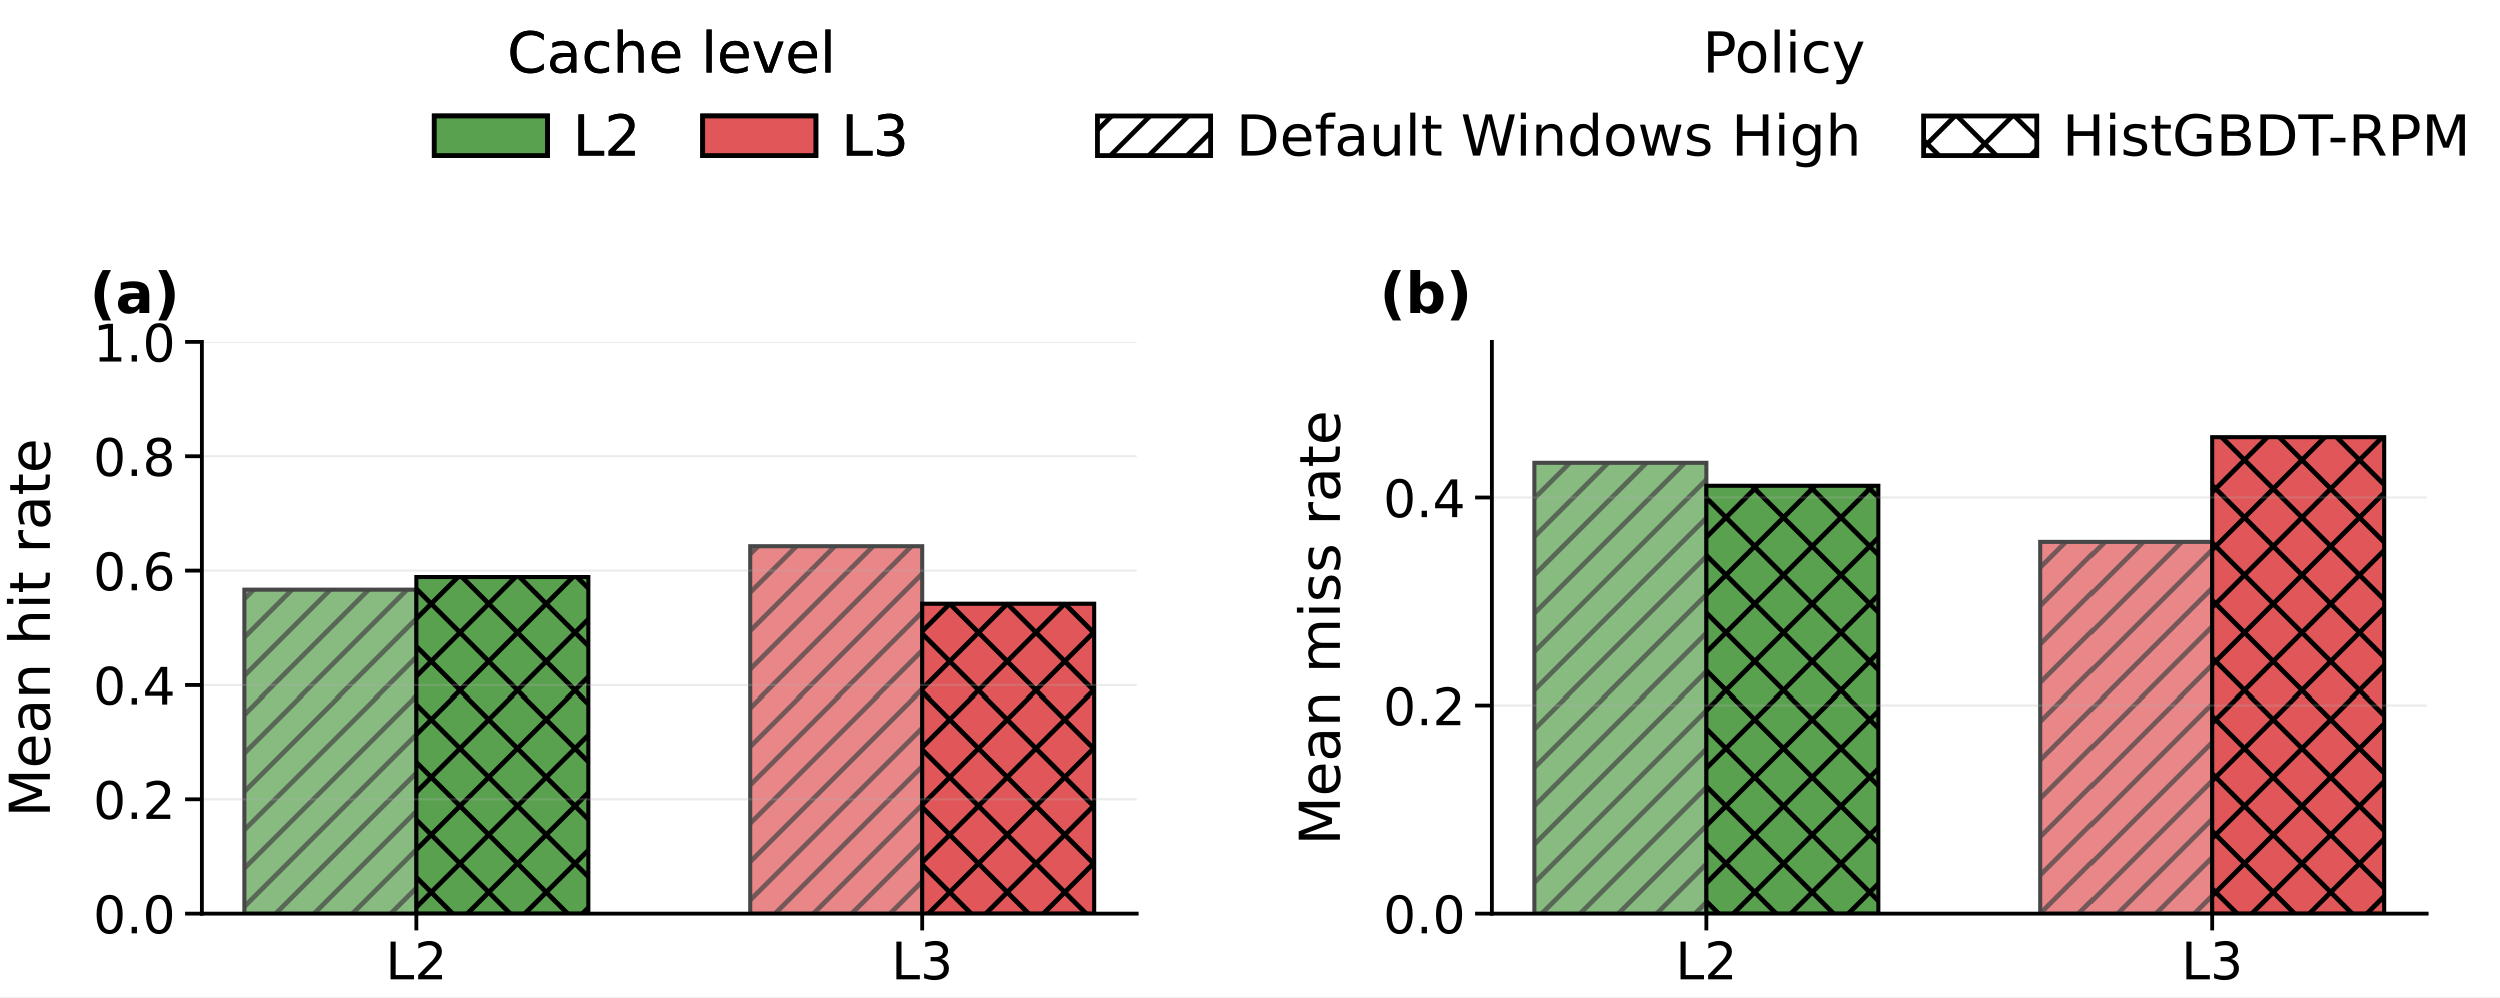
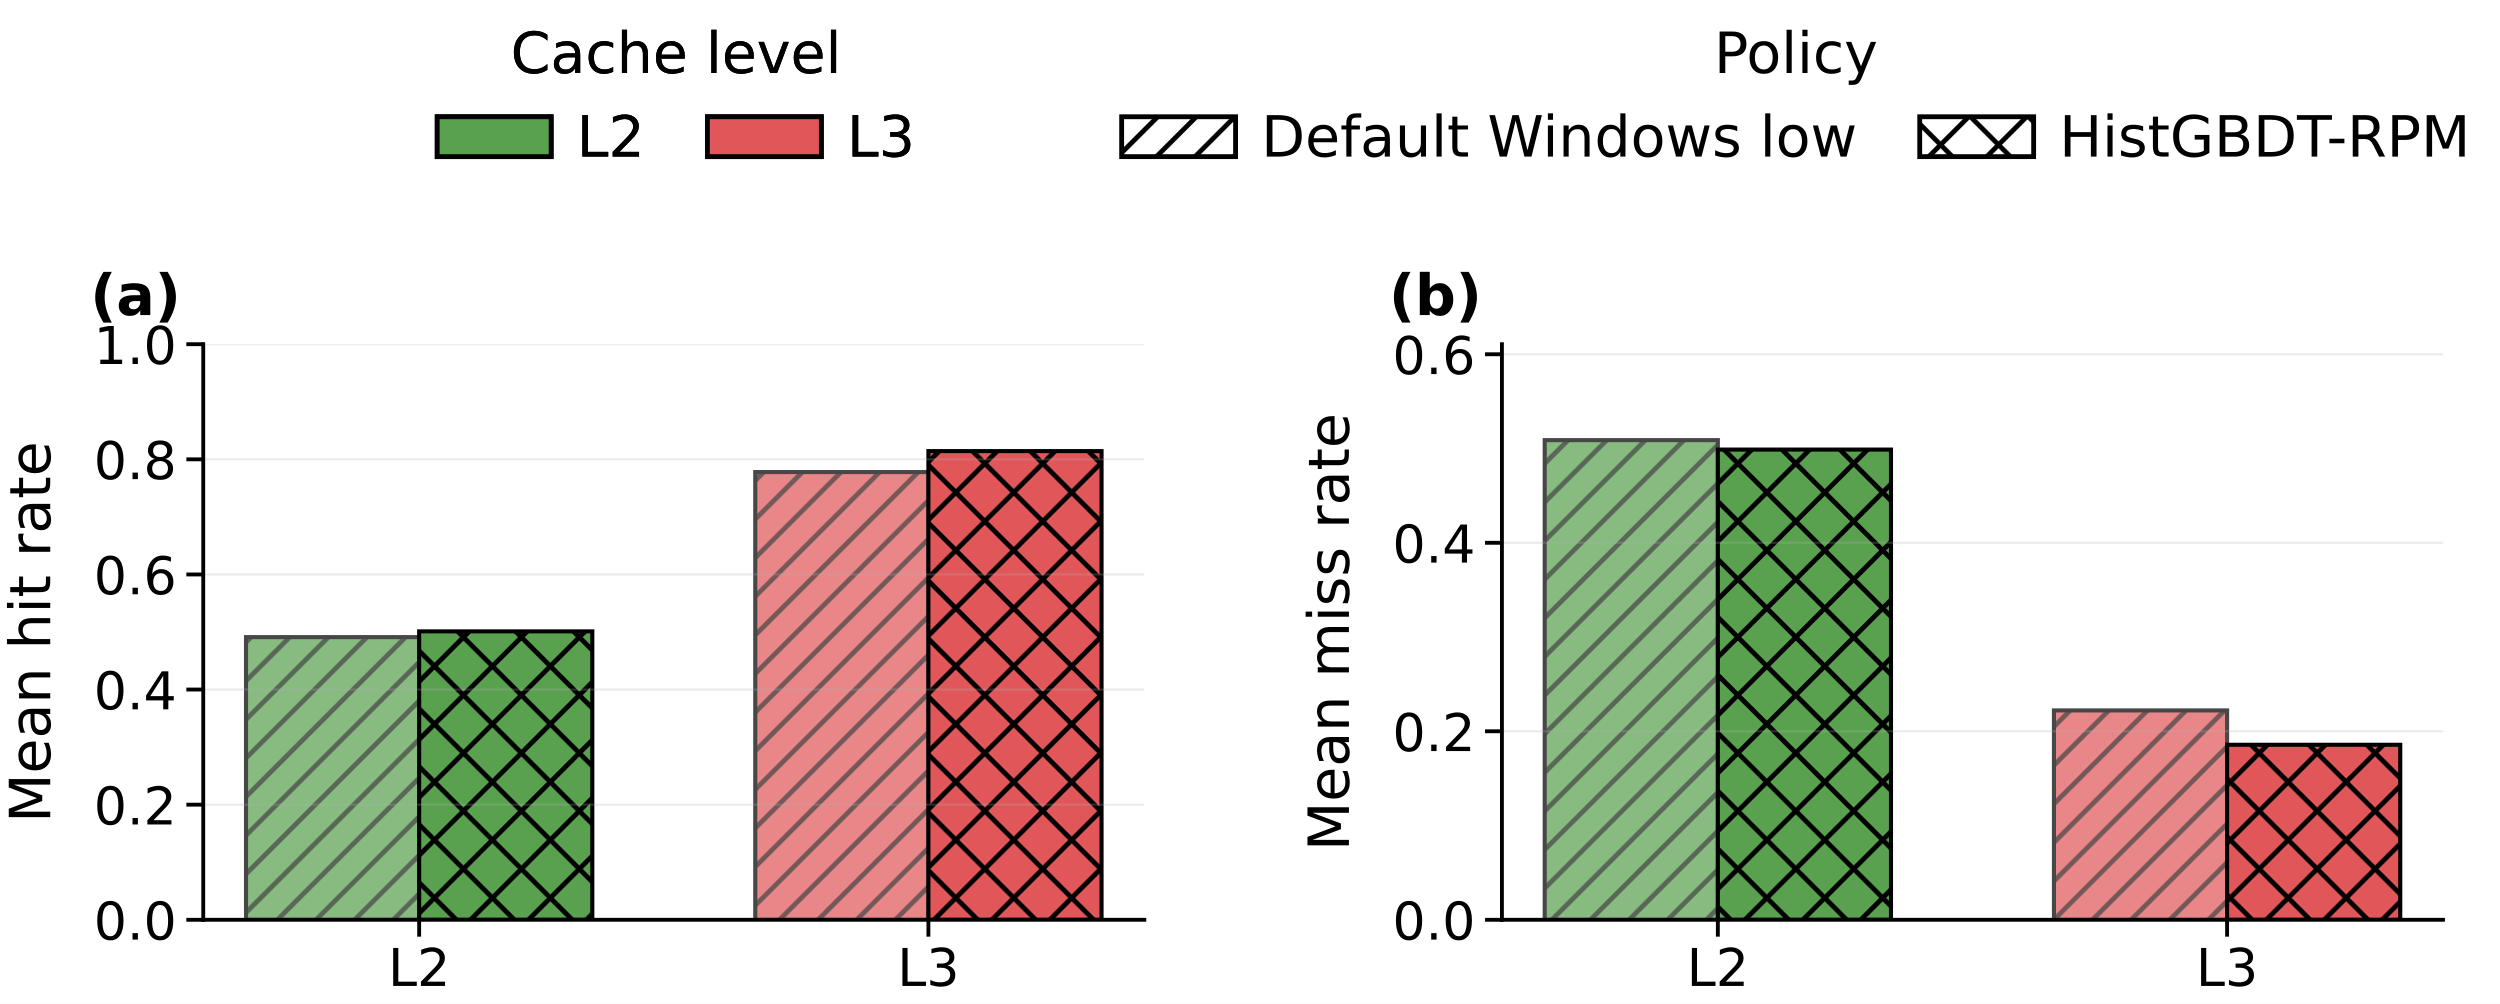
- <svg xmlns="http://www.w3.org/2000/svg" xmlns:xlink="http://www.w3.org/1999/xlink" width="521.363pt" height="207.926pt" viewBox="0 0 521.363 207.926" version="1.1">
+ <svg xmlns="http://www.w3.org/2000/svg" xmlns:xlink="http://www.w3.org/1999/xlink" width="517.876pt" height="207.926pt" viewBox="0 0 517.876 207.926" version="1.1">
  <defs>
    <style type="text/css">*{stroke-linejoin: round; stroke-linecap: butt}</style>
  </defs>
  <g id="figure_1">
    <g id="patch_1">
-       <path d="M 0 207.926  L 521.363 207.926  L 521.363 0  L 0 0  z " style="fill: #ffffff" />
+       <path d="M 0 207.926  L 517.876 207.926  L 517.876 0  L 0 0  z " style="fill: #ffffff" />
    </g>
    <g id="axes_1">
      <g id="patch_2">
        <path d="M 42.102 190.534  L 237.046 190.534  L 237.046 71.302  L 42.102 71.302  z " style="fill: #ffffff" />
      </g>
      <g id="patch_3">
-         <path d="M 50.963 190.534  L 86.829 190.534  L 86.829 122.97  L 50.963 122.97  z " clip-path="url(#pf9db67cbeb)" style="fill: url(#h5907379fb6); opacity: 0.72; stroke: #000000; stroke-width: 0.85; stroke-linejoin: miter" />
+         <path d="M 50.963 190.534  L 86.829 190.534  L 86.829 131.981  L 50.963 131.981  z " clip-path="url(#p00a33d81cf)" style="fill: url(#h79214b645b); opacity: 0.72; stroke: #000000; stroke-width: 0.85; stroke-linejoin: miter" />
      </g>
      <g id="patch_4">
-         <path d="M 156.452 190.534  L 192.319 190.534  L 192.319 113.908  L 156.452 113.908  z " clip-path="url(#pf9db67cbeb)" style="fill: url(#hdba4e47a07); opacity: 0.72; stroke: #000000; stroke-width: 0.85; stroke-linejoin: miter" />
+         <path d="M 156.452 190.534  L 192.319 190.534  L 192.319 97.789  L 156.452 97.789  z " clip-path="url(#p00a33d81cf)" style="fill: url(#haf0d9462d4); opacity: 0.72; stroke: #000000; stroke-width: 0.85; stroke-linejoin: miter" />
      </g>
      <g id="patch_5">
-         <path d="M 86.829 190.534  L 122.696 190.534  L 122.696 120.336  L 86.829 120.336  z " clip-path="url(#pf9db67cbeb)" style="fill: url(#h3247863c68); stroke: #000000; stroke-width: 0.85; stroke-linejoin: miter" />
+         <path d="M 86.829 190.534  L 122.696 190.534  L 122.696 130.789  L 86.829 130.789  z " clip-path="url(#p00a33d81cf)" style="fill: url(#hcab4097c31); stroke: #000000; stroke-width: 0.85; stroke-linejoin: miter" />
      </g>
      <g id="patch_6">
-         <path d="M 192.319 190.534  L 228.185 190.534  L 228.185 125.905  L 192.319 125.905  z " clip-path="url(#pf9db67cbeb)" style="fill: url(#hcf526f33d8); stroke: #000000; stroke-width: 0.85; stroke-linejoin: miter" />
+         <path d="M 192.319 190.534  L 228.185 190.534  L 228.185 93.443  L 192.319 93.443  z " clip-path="url(#p00a33d81cf)" style="fill: url(#h816895099b); stroke: #000000; stroke-width: 0.85; stroke-linejoin: miter" />
      </g>
      <g id="matplotlib.axis_1">
        <g id="xtick_1">
          <g id="line2d_1">
            <defs>
-               <path id="m9d6403954f" d="M 0 0  L 0 3.5  " style="stroke: #000000; stroke-width: 0.8" />
+               <path id="m8c994e2563" d="M 0 0  L 0 3.5  " style="stroke: #000000; stroke-width: 0.8" />
            </defs>
            <g>
-               <use xlink:href="#m9d6403954f" x="86.829" y="190.534" style="stroke: #000000; stroke-width: 0.8" />
+               <use xlink:href="#m8c994e2563" x="86.829" y="190.534" style="stroke: #000000; stroke-width: 0.8" />
            </g>
          </g>
          <g id="text_1">
            <text style="font-size: 10.8px; font-family: 'DejaVu Sans', 'Bitstream Vera Sans', 'Computer Modern Sans Serif', 'Lucida Grande', 'Verdana', 'Geneva', 'Lucid', 'Arial', 'Helvetica', 'Avant Garde', sans-serif; text-anchor: middle" x="86.829" y="204.24" transform="rotate(-0 86.8294 204.2403)">L2</text>
          </g>
        </g>
        <g id="xtick_2">
          <g id="line2d_2">
            <g>
-               <use xlink:href="#m9d6403954f" x="192.319" y="190.534" style="stroke: #000000; stroke-width: 0.8" />
+               <use xlink:href="#m8c994e2563" x="192.319" y="190.534" style="stroke: #000000; stroke-width: 0.8" />
            </g>
          </g>
          <g id="text_2">
            <text style="font-size: 10.8px; font-family: 'DejaVu Sans', 'Bitstream Vera Sans', 'Computer Modern Sans Serif', 'Lucida Grande', 'Verdana', 'Geneva', 'Lucid', 'Arial', 'Helvetica', 'Avant Garde', sans-serif; text-anchor: middle" x="192.319" y="204.24" transform="rotate(-0 192.3189 204.2403)">L3</text>
          </g>
        </g>
      </g>
      <g id="matplotlib.axis_2">
        <g id="ytick_1">
          <g id="line2d_3">
-             <path d="M 42.102 190.534  L 237.046 190.534  " clip-path="url(#pf9db67cbeb)" style="fill: none; stroke: #b0b0b0; stroke-opacity: 0.25; stroke-width: 0.45; stroke-linecap: square" />
+             <path d="M 42.102 190.534  L 237.046 190.534  " clip-path="url(#p00a33d81cf)" style="fill: none; stroke: #b0b0b0; stroke-opacity: 0.25; stroke-width: 0.45; stroke-linecap: square" />
          </g>
          <g id="line2d_4">
            <defs>
-               <path id="ma8d72b074e" d="M 0 0  L -3.5 0  " style="stroke: #000000; stroke-width: 0.8" />
+               <path id="m4542e91839" d="M 0 0  L -3.5 0  " style="stroke: #000000; stroke-width: 0.8" />
            </defs>
            <g>
-               <use xlink:href="#ma8d72b074e" x="42.102" y="190.534" style="stroke: #000000; stroke-width: 0.8" />
+               <use xlink:href="#m4542e91839" x="42.102" y="190.534" style="stroke: #000000; stroke-width: 0.8" />
            </g>
          </g>
          <g id="text_3">
            <text style="font-size: 10.8px; font-family: 'DejaVu Sans', 'Bitstream Vera Sans', 'Computer Modern Sans Serif', 'Lucida Grande', 'Verdana', 'Geneva', 'Lucid', 'Arial', 'Helvetica', 'Avant Garde', sans-serif; text-anchor: end" x="36.602" y="194.637" transform="rotate(-0 36.60187 194.6372)">0.0</text>
          </g>
        </g>
        <g id="ytick_2">
          <g id="line2d_5">
-             <path d="M 42.102 166.688  L 237.046 166.688  " clip-path="url(#pf9db67cbeb)" style="fill: none; stroke: #b0b0b0; stroke-opacity: 0.25; stroke-width: 0.45; stroke-linecap: square" />
+             <path d="M 42.102 166.688  L 237.046 166.688  " clip-path="url(#p00a33d81cf)" style="fill: none; stroke: #b0b0b0; stroke-opacity: 0.25; stroke-width: 0.45; stroke-linecap: square" />
          </g>
          <g id="line2d_6">
            <g>
-               <use xlink:href="#ma8d72b074e" x="42.102" y="166.688" style="stroke: #000000; stroke-width: 0.8" />
+               <use xlink:href="#m4542e91839" x="42.102" y="166.688" style="stroke: #000000; stroke-width: 0.8" />
            </g>
          </g>
          <g id="text_4">
            <text style="font-size: 10.8px; font-family: 'DejaVu Sans', 'Bitstream Vera Sans', 'Computer Modern Sans Serif', 'Lucida Grande', 'Verdana', 'Geneva', 'Lucid', 'Arial', 'Helvetica', 'Avant Garde', sans-serif; text-anchor: end" x="36.602" y="170.791" transform="rotate(-0 36.60187 170.7908)">0.2</text>
          </g>
        </g>
        <g id="ytick_3">
          <g id="line2d_7">
-             <path d="M 42.102 142.841  L 237.046 142.841  " clip-path="url(#pf9db67cbeb)" style="fill: none; stroke: #b0b0b0; stroke-opacity: 0.25; stroke-width: 0.45; stroke-linecap: square" />
+             <path d="M 42.102 142.841  L 237.046 142.841  " clip-path="url(#p00a33d81cf)" style="fill: none; stroke: #b0b0b0; stroke-opacity: 0.25; stroke-width: 0.45; stroke-linecap: square" />
          </g>
          <g id="line2d_8">
            <g>
-               <use xlink:href="#ma8d72b074e" x="42.102" y="142.841" style="stroke: #000000; stroke-width: 0.8" />
+               <use xlink:href="#m4542e91839" x="42.102" y="142.841" style="stroke: #000000; stroke-width: 0.8" />
            </g>
          </g>
          <g id="text_5">
            <text style="font-size: 10.8px; font-family: 'DejaVu Sans', 'Bitstream Vera Sans', 'Computer Modern Sans Serif', 'Lucida Grande', 'Verdana', 'Geneva', 'Lucid', 'Arial', 'Helvetica', 'Avant Garde', sans-serif; text-anchor: end" x="36.602" y="146.944" transform="rotate(-0 36.60187 146.9444)">0.4</text>
          </g>
        </g>
        <g id="ytick_4">
          <g id="line2d_9">
-             <path d="M 42.102 118.995  L 237.046 118.995  " clip-path="url(#pf9db67cbeb)" style="fill: none; stroke: #b0b0b0; stroke-opacity: 0.25; stroke-width: 0.45; stroke-linecap: square" />
+             <path d="M 42.102 118.995  L 237.046 118.995  " clip-path="url(#p00a33d81cf)" style="fill: none; stroke: #b0b0b0; stroke-opacity: 0.25; stroke-width: 0.45; stroke-linecap: square" />
          </g>
          <g id="line2d_10">
            <g>
-               <use xlink:href="#ma8d72b074e" x="42.102" y="118.995" style="stroke: #000000; stroke-width: 0.8" />
+               <use xlink:href="#m4542e91839" x="42.102" y="118.995" style="stroke: #000000; stroke-width: 0.8" />
            </g>
          </g>
          <g id="text_6">
            <text style="font-size: 10.8px; font-family: 'DejaVu Sans', 'Bitstream Vera Sans', 'Computer Modern Sans Serif', 'Lucida Grande', 'Verdana', 'Geneva', 'Lucid', 'Arial', 'Helvetica', 'Avant Garde', sans-serif; text-anchor: end" x="36.602" y="123.098" transform="rotate(-0 36.60187 123.098)">0.6</text>
          </g>
        </g>
        <g id="ytick_5">
          <g id="line2d_11">
-             <path d="M 42.102 95.148  L 237.046 95.148  " clip-path="url(#pf9db67cbeb)" style="fill: none; stroke: #b0b0b0; stroke-opacity: 0.25; stroke-width: 0.45; stroke-linecap: square" />
+             <path d="M 42.102 95.148  L 237.046 95.148  " clip-path="url(#p00a33d81cf)" style="fill: none; stroke: #b0b0b0; stroke-opacity: 0.25; stroke-width: 0.45; stroke-linecap: square" />
          </g>
          <g id="line2d_12">
            <g>
-               <use xlink:href="#ma8d72b074e" x="42.102" y="95.148" style="stroke: #000000; stroke-width: 0.8" />
+               <use xlink:href="#m4542e91839" x="42.102" y="95.148" style="stroke: #000000; stroke-width: 0.8" />
            </g>
          </g>
          <g id="text_7">
            <text style="font-size: 10.8px; font-family: 'DejaVu Sans', 'Bitstream Vera Sans', 'Computer Modern Sans Serif', 'Lucida Grande', 'Verdana', 'Geneva', 'Lucid', 'Arial', 'Helvetica', 'Avant Garde', sans-serif; text-anchor: end" x="36.602" y="99.252" transform="rotate(-0 36.60187 99.25156)">0.8</text>
          </g>
        </g>
        <g id="ytick_6">
          <g id="line2d_13">
-             <path d="M 42.102 71.302  L 237.046 71.302  " clip-path="url(#pf9db67cbeb)" style="fill: none; stroke: #b0b0b0; stroke-opacity: 0.25; stroke-width: 0.45; stroke-linecap: square" />
+             <path d="M 42.102 71.302  L 237.046 71.302  " clip-path="url(#p00a33d81cf)" style="fill: none; stroke: #b0b0b0; stroke-opacity: 0.25; stroke-width: 0.45; stroke-linecap: square" />
          </g>
          <g id="line2d_14">
            <g>
-               <use xlink:href="#ma8d72b074e" x="42.102" y="71.302" style="stroke: #000000; stroke-width: 0.8" />
+               <use xlink:href="#m4542e91839" x="42.102" y="71.302" style="stroke: #000000; stroke-width: 0.8" />
            </g>
          </g>
          <g id="text_8">
            <text style="font-size: 10.8px; font-family: 'DejaVu Sans', 'Bitstream Vera Sans', 'Computer Modern Sans Serif', 'Lucida Grande', 'Verdana', 'Geneva', 'Lucid', 'Arial', 'Helvetica', 'Avant Garde', sans-serif; text-anchor: end" x="36.602" y="75.405" transform="rotate(-0 36.60187 75.40516)">1.0</text>
          </g>
        </g>
        <g id="text_9">
          <text style="font-size: 11.8px; font-family: 'DejaVu Sans', 'Bitstream Vera Sans', 'Computer Modern Sans Serif', 'Lucida Grande', 'Verdana', 'Geneva', 'Lucid', 'Arial', 'Helvetica', 'Avant Garde', sans-serif; text-anchor: middle" x="10.406" y="130.918" transform="rotate(-90 10.40616 130.918)">Mean hit rate</text>
        </g>
      </g>
      <g id="patch_7">
        <path d="M 42.102 190.534  L 42.102 71.302  " style="fill: none; stroke: #000000; stroke-width: 0.8; stroke-linejoin: miter; stroke-linecap: square" />
      </g>
      <g id="patch_8">
        <path d="M 42.102 190.534  L 237.046 190.534  " style="fill: none; stroke: #000000; stroke-width: 0.8; stroke-linejoin: miter; stroke-linecap: square" />
      </g>
      <g id="text_10">
        <text style="font-weight: 700; font-size: 11.8px; font-family: 'DejaVu Sans', 'Bitstream Vera Sans', 'Computer Modern Sans Serif', 'Lucida Grande', 'Verdana', 'Geneva', 'Lucid', 'Arial', 'Helvetica', 'Avant Garde', sans-serif; text-anchor: start" x="18.709" y="65.271" transform="rotate(-0 18.70852 65.27101)">(a)</text>
      </g>
    </g>
    <g id="axes_2">
      <g id="patch_9">
        <path d="M 311.125 190.534  L 506.07 190.534  L 506.07 71.302  L 311.125 71.302  z " style="fill: #ffffff" />
      </g>
      <g id="patch_10">
-         <path d="M 319.986 190.534  L 355.853 190.534  L 355.853 96.516  L 319.986 96.516  z " clip-path="url(#p4ea404dfee)" style="fill: url(#h5907379fb6); opacity: 0.72; stroke: #000000; stroke-width: 0.85; stroke-linejoin: miter" />
+         <path d="M 319.986 190.534  L 355.853 190.534  L 355.853 91.174  L 319.986 91.174  z " clip-path="url(#p3158b7c18f)" style="fill: url(#h79214b645b); opacity: 0.72; stroke: #000000; stroke-width: 0.85; stroke-linejoin: miter" />
      </g>
      <g id="patch_11">
-         <path d="M 425.476 190.534  L 461.342 190.534  L 461.342 113.006  L 425.476 113.006  z " clip-path="url(#p4ea404dfee)" style="fill: url(#hdba4e47a07); opacity: 0.72; stroke: #000000; stroke-width: 0.85; stroke-linejoin: miter" />
+         <path d="M 425.476 190.534  L 461.342 190.534  L 461.342 147.163  L 425.476 147.163  z " clip-path="url(#p3158b7c18f)" style="fill: url(#haf0d9462d4); opacity: 0.72; stroke: #000000; stroke-width: 0.85; stroke-linejoin: miter" />
      </g>
      <g id="patch_12">
-         <path d="M 355.853 190.534  L 391.719 190.534  L 391.719 101.309  L 355.853 101.309  z " clip-path="url(#p4ea404dfee)" style="fill: url(#h3247863c68); stroke: #000000; stroke-width: 0.85; stroke-linejoin: miter" />
+         <path d="M 355.853 190.534  L 391.719 190.534  L 391.719 93.126  L 355.853 93.126  z " clip-path="url(#p3158b7c18f)" style="fill: url(#hcab4097c31); stroke: #000000; stroke-width: 0.85; stroke-linejoin: miter" />
      </g>
      <g id="patch_13">
-         <path d="M 461.342 190.534  L 497.209 190.534  L 497.209 91.174  L 461.342 91.174  z " clip-path="url(#p4ea404dfee)" style="fill: url(#hcf526f33d8); stroke: #000000; stroke-width: 0.85; stroke-linejoin: miter" />
+         <path d="M 461.342 190.534  L 497.209 190.534  L 497.209 154.279  L 461.342 154.279  z " clip-path="url(#p3158b7c18f)" style="fill: url(#h816895099b); stroke: #000000; stroke-width: 0.85; stroke-linejoin: miter" />
      </g>
      <g id="matplotlib.axis_3">
        <g id="xtick_3">
          <g id="line2d_15">
            <g>
-               <use xlink:href="#m9d6403954f" x="355.853" y="190.534" style="stroke: #000000; stroke-width: 0.8" />
+               <use xlink:href="#m8c994e2563" x="355.853" y="190.534" style="stroke: #000000; stroke-width: 0.8" />
            </g>
          </g>
          <g id="text_11">
            <text style="font-size: 10.8px; font-family: 'DejaVu Sans', 'Bitstream Vera Sans', 'Computer Modern Sans Serif', 'Lucida Grande', 'Verdana', 'Geneva', 'Lucid', 'Arial', 'Helvetica', 'Avant Garde', sans-serif; text-anchor: middle" x="355.853" y="204.24" transform="rotate(-0 355.8529 204.2403)">L2</text>
          </g>
        </g>
        <g id="xtick_4">
          <g id="line2d_16">
            <g>
-               <use xlink:href="#m9d6403954f" x="461.342" y="190.534" style="stroke: #000000; stroke-width: 0.8" />
+               <use xlink:href="#m8c994e2563" x="461.342" y="190.534" style="stroke: #000000; stroke-width: 0.8" />
            </g>
          </g>
          <g id="text_12">
            <text style="font-size: 10.8px; font-family: 'DejaVu Sans', 'Bitstream Vera Sans', 'Computer Modern Sans Serif', 'Lucida Grande', 'Verdana', 'Geneva', 'Lucid', 'Arial', 'Helvetica', 'Avant Garde', sans-serif; text-anchor: middle" x="461.342" y="204.24" transform="rotate(-0 461.3423 204.2403)">L3</text>
          </g>
        </g>
      </g>
      <g id="matplotlib.axis_4">
        <g id="ytick_7">
          <g id="line2d_17">
-             <path d="M 311.125 190.534  L 506.07 190.534  " clip-path="url(#p4ea404dfee)" style="fill: none; stroke: #b0b0b0; stroke-opacity: 0.25; stroke-width: 0.45; stroke-linecap: square" />
+             <path d="M 311.125 190.534  L 506.07 190.534  " clip-path="url(#p3158b7c18f)" style="fill: none; stroke: #b0b0b0; stroke-opacity: 0.25; stroke-width: 0.45; stroke-linecap: square" />
          </g>
          <g id="line2d_18">
            <g>
-               <use xlink:href="#ma8d72b074e" x="311.125" y="190.534" style="stroke: #000000; stroke-width: 0.8" />
+               <use xlink:href="#m4542e91839" x="311.125" y="190.534" style="stroke: #000000; stroke-width: 0.8" />
            </g>
          </g>
          <g id="text_13">
            <text style="font-size: 10.8px; font-family: 'DejaVu Sans', 'Bitstream Vera Sans', 'Computer Modern Sans Serif', 'Lucida Grande', 'Verdana', 'Geneva', 'Lucid', 'Arial', 'Helvetica', 'Avant Garde', sans-serif; text-anchor: end" x="305.625" y="194.637" transform="rotate(-0 305.6253 194.6372)">0.0</text>
          </g>
        </g>
        <g id="ytick_8">
          <g id="line2d_19">
-             <path d="M 311.125 147.142  L 506.07 147.142  " clip-path="url(#p4ea404dfee)" style="fill: none; stroke: #b0b0b0; stroke-opacity: 0.25; stroke-width: 0.45; stroke-linecap: square" />
+             <path d="M 311.125 151.486  L 506.07 151.486  " clip-path="url(#p3158b7c18f)" style="fill: none; stroke: #b0b0b0; stroke-opacity: 0.25; stroke-width: 0.45; stroke-linecap: square" />
          </g>
          <g id="line2d_20">
            <g>
-               <use xlink:href="#ma8d72b074e" x="311.125" y="147.142" style="stroke: #000000; stroke-width: 0.8" />
+               <use xlink:href="#m4542e91839" x="311.125" y="151.486" style="stroke: #000000; stroke-width: 0.8" />
            </g>
          </g>
          <g id="text_14">
-             <text style="font-size: 10.8px; font-family: 'DejaVu Sans', 'Bitstream Vera Sans', 'Computer Modern Sans Serif', 'Lucida Grande', 'Verdana', 'Geneva', 'Lucid', 'Arial', 'Helvetica', 'Avant Garde', sans-serif; text-anchor: end" x="305.625" y="151.245" transform="rotate(-0 305.6253 151.2447)">0.2</text>
+             <text style="font-size: 10.8px; font-family: 'DejaVu Sans', 'Bitstream Vera Sans', 'Computer Modern Sans Serif', 'Lucida Grande', 'Verdana', 'Geneva', 'Lucid', 'Arial', 'Helvetica', 'Avant Garde', sans-serif; text-anchor: end" x="305.625" y="155.589" transform="rotate(-0 305.6253 155.5893)">0.2</text>
          </g>
        </g>
        <g id="ytick_9">
          <g id="line2d_21">
-             <path d="M 311.125 103.749  L 506.07 103.749  " clip-path="url(#p4ea404dfee)" style="fill: none; stroke: #b0b0b0; stroke-opacity: 0.25; stroke-width: 0.45; stroke-linecap: square" />
+             <path d="M 311.125 112.438  L 506.07 112.438  " clip-path="url(#p3158b7c18f)" style="fill: none; stroke: #b0b0b0; stroke-opacity: 0.25; stroke-width: 0.45; stroke-linecap: square" />
          </g>
          <g id="line2d_22">
            <g>
-               <use xlink:href="#ma8d72b074e" x="311.125" y="103.749" style="stroke: #000000; stroke-width: 0.8" />
+               <use xlink:href="#m4542e91839" x="311.125" y="112.438" style="stroke: #000000; stroke-width: 0.8" />
            </g>
          </g>
          <g id="text_15">
-             <text style="font-size: 10.8px; font-family: 'DejaVu Sans', 'Bitstream Vera Sans', 'Computer Modern Sans Serif', 'Lucida Grande', 'Verdana', 'Geneva', 'Lucid', 'Arial', 'Helvetica', 'Avant Garde', sans-serif; text-anchor: end" x="305.625" y="107.852" transform="rotate(-0 305.6253 107.8522)">0.4</text>
-           </g>
-         </g>
-         <g id="text_16">
+             <text style="font-size: 10.8px; font-family: 'DejaVu Sans', 'Bitstream Vera Sans', 'Computer Modern Sans Serif', 'Lucida Grande', 'Verdana', 'Geneva', 'Lucid', 'Arial', 'Helvetica', 'Avant Garde', sans-serif; text-anchor: end" x="305.625" y="116.541" transform="rotate(-0 305.6253 116.5415)">0.4</text>
+           </g>
+         </g>
+         <g id="ytick_10">
+           <g id="line2d_23">
+             <path d="M 311.125 73.39  L 506.07 73.39  " clip-path="url(#p3158b7c18f)" style="fill: none; stroke: #b0b0b0; stroke-opacity: 0.25; stroke-width: 0.45; stroke-linecap: square" />
+           </g>
+           <g id="line2d_24">
+             <g>
+               <use xlink:href="#m4542e91839" x="311.125" y="73.39" style="stroke: #000000; stroke-width: 0.8" />
+             </g>
+           </g>
+           <g id="text_16">
+             <text style="font-size: 10.8px; font-family: 'DejaVu Sans', 'Bitstream Vera Sans', 'Computer Modern Sans Serif', 'Lucida Grande', 'Verdana', 'Geneva', 'Lucid', 'Arial', 'Helvetica', 'Avant Garde', sans-serif; text-anchor: end" x="305.625" y="77.494" transform="rotate(-0 305.6253 77.49362)">0.6</text>
+           </g>
+         </g>
+         <g id="text_17">
          <text style="font-size: 11.8px; font-family: 'DejaVu Sans', 'Bitstream Vera Sans', 'Computer Modern Sans Serif', 'Lucida Grande', 'Verdana', 'Geneva', 'Lucid', 'Arial', 'Helvetica', 'Avant Garde', sans-serif; text-anchor: middle" x="279.43" y="130.918" transform="rotate(-90 279.4296 130.918)">Mean miss rate</text>
        </g>
      </g>
      <g id="patch_14">
        <path d="M 311.125 190.534  L 311.125 71.302  " style="fill: none; stroke: #000000; stroke-width: 0.8; stroke-linejoin: miter; stroke-linecap: square" />
      </g>
      <g id="patch_15">
        <path d="M 311.125 190.534  L 506.07 190.534  " style="fill: none; stroke: #000000; stroke-width: 0.8; stroke-linejoin: miter; stroke-linecap: square" />
      </g>
-       <g id="text_17">
+       <g id="text_18">
        <text style="font-weight: 700; font-size: 11.8px; font-family: 'DejaVu Sans', 'Bitstream Vera Sans', 'Computer Modern Sans Serif', 'Lucida Grande', 'Verdana', 'Geneva', 'Lucid', 'Arial', 'Helvetica', 'Avant Garde', sans-serif; text-anchor: start" x="287.732" y="65.271" transform="rotate(-0 287.732 65.27101)">(b)</text>
      </g>
    </g>
    <g id="legend_1">
-       <g id="text_18">
+       <g id="text_19">
        <text style="font-size: 11.8px; font-family: 'DejaVu Sans', 'Bitstream Vera Sans', 'Computer Modern Sans Serif', 'Lucida Grande', 'Verdana', 'Geneva', 'Lucid', 'Arial', 'Helvetica', 'Avant Garde', sans-serif; text-anchor: start" x="105.796" y="15.126" transform="rotate(-0 105.7956 15.12616)">Cache level</text>
      </g>
      <g id="patch_16">
        <path d="M 90.568 32.446  L 114.168 32.446  L 114.168 24.186  L 90.568 24.186  z " style="fill: #59a14f; stroke: #000000; stroke-linejoin: miter" />
      </g>
-       <g id="text_19">
+       <g id="text_20">
        <text style="font-size: 11.8px; font-family: 'DejaVu Sans', 'Bitstream Vera Sans', 'Computer Modern Sans Serif', 'Lucida Grande', 'Verdana', 'Geneva', 'Lucid', 'Arial', 'Helvetica', 'Avant Garde', sans-serif; text-anchor: start" x="119.478" y="32.446" transform="rotate(-0 119.4781 32.44634)">L2</text>
      </g>
      <g id="patch_17">
        <path d="M 146.541 32.446  L 170.141 32.446  L 170.141 24.186  L 146.541 24.186  z " style="fill: #e15759; stroke: #000000; stroke-linejoin: miter" />
      </g>
-       <g id="text_20">
+       <g id="text_21">
        <text style="font-size: 11.8px; font-family: 'DejaVu Sans', 'Bitstream Vera Sans', 'Computer Modern Sans Serif', 'Lucida Grande', 'Verdana', 'Geneva', 'Lucid', 'Arial', 'Helvetica', 'Avant Garde', sans-serif; text-anchor: start" x="175.451" y="32.446" transform="rotate(-0 175.4507 32.44634)">L3</text>
      </g>
    </g>
    <g id="legend_2">
-       <g id="text_21">
+       <g id="text_22">
        <text style="font-size: 11.8px; font-family: 'DejaVu Sans', 'Bitstream Vera Sans', 'Computer Modern Sans Serif', 'Lucida Grande', 'Verdana', 'Geneva', 'Lucid', 'Arial', 'Helvetica', 'Avant Garde', sans-serif; text-anchor: start" x="105.796" y="15.126" transform="rotate(-0 105.7956 15.12616)">Cache level</text>
      </g>
      <g id="patch_18">
        <path d="M 90.568 32.446  L 114.168 32.446  L 114.168 24.186  L 90.568 24.186  z " style="fill: #59a14f; stroke: #000000; stroke-linejoin: miter" />
      </g>
-       <g id="text_22">
+       <g id="text_23">
        <text style="font-size: 11.8px; font-family: 'DejaVu Sans', 'Bitstream Vera Sans', 'Computer Modern Sans Serif', 'Lucida Grande', 'Verdana', 'Geneva', 'Lucid', 'Arial', 'Helvetica', 'Avant Garde', sans-serif; text-anchor: start" x="119.478" y="32.446" transform="rotate(-0 119.4781 32.44634)">L2</text>
      </g>
      <g id="patch_19">
        <path d="M 146.541 32.446  L 170.141 32.446  L 170.141 24.186  L 146.541 24.186  z " style="fill: #e15759; stroke: #000000; stroke-linejoin: miter" />
      </g>
-       <g id="text_23">
+       <g id="text_24">
        <text style="font-size: 11.8px; font-family: 'DejaVu Sans', 'Bitstream Vera Sans', 'Computer Modern Sans Serif', 'Lucida Grande', 'Verdana', 'Geneva', 'Lucid', 'Arial', 'Helvetica', 'Avant Garde', sans-serif; text-anchor: start" x="175.451" y="32.446" transform="rotate(-0 175.4507 32.44634)">L3</text>
      </g>
    </g>
    <g id="legend_3">
-       <g id="text_24">
+       <g id="text_25">
        <text style="font-size: 11.8px; font-family: 'DejaVu Sans', 'Bitstream Vera Sans', 'Computer Modern Sans Serif', 'Lucida Grande', 'Verdana', 'Geneva', 'Lucid', 'Arial', 'Helvetica', 'Avant Garde', sans-serif; text-anchor: start" x="355.067" y="15.126" transform="rotate(-0 355.0666 15.12616)">Policy</text>
      </g>
      <g id="patch_20">
-         <path d="M 228.867 32.446  L 252.467 32.446  L 252.467 24.186  L 228.867 24.186  z " style="fill: url(#hdd6c1709aa); stroke: #000000; stroke-linejoin: miter" />
-       </g>
-       <g id="text_25">
-         <text style="font-size: 11.8px; font-family: 'DejaVu Sans', 'Bitstream Vera Sans', 'Computer Modern Sans Serif', 'Lucida Grande', 'Verdana', 'Geneva', 'Lucid', 'Arial', 'Helvetica', 'Avant Garde', sans-serif; text-anchor: start" x="257.777" y="32.446" transform="rotate(-0 257.7766 32.44634)">Default Windows High</text>
+         <path d="M 232.353 32.446  L 255.953 32.446  L 255.953 24.186  L 232.353 24.186  z " style="fill: url(#hbbad53b079); stroke: #000000; stroke-linejoin: miter" />
+       </g>
+       <g id="text_26">
+         <text style="font-size: 11.8px; font-family: 'DejaVu Sans', 'Bitstream Vera Sans', 'Computer Modern Sans Serif', 'Lucida Grande', 'Verdana', 'Geneva', 'Lucid', 'Arial', 'Helvetica', 'Avant Garde', sans-serif; text-anchor: start" x="261.263" y="32.446" transform="rotate(-0 261.2631 32.44634)">Default Windows low</text>
      </g>
      <g id="patch_21">
-         <path d="M 401.159 32.446  L 424.759 32.446  L 424.759 24.186  L 401.159 24.186  z " style="fill: url(#h6f901fbe83); stroke: #000000; stroke-linejoin: miter" />
-       </g>
-       <g id="text_26">
-         <text style="font-size: 11.8px; font-family: 'DejaVu Sans', 'Bitstream Vera Sans', 'Computer Modern Sans Serif', 'Lucida Grande', 'Verdana', 'Geneva', 'Lucid', 'Arial', 'Helvetica', 'Avant Garde', sans-serif; text-anchor: start" x="430.069" y="32.446" transform="rotate(-0 430.0695 32.44634)">HistGBDT-RPM</text>
+         <path d="M 397.673 32.446  L 421.273 32.446  L 421.273 24.186  L 397.673 24.186  z " style="fill: url(#hde19ac8564); stroke: #000000; stroke-linejoin: miter" />
+       </g>
+       <g id="text_27">
+         <text style="font-size: 11.8px; font-family: 'DejaVu Sans', 'Bitstream Vera Sans', 'Computer Modern Sans Serif', 'Lucida Grande', 'Verdana', 'Geneva', 'Lucid', 'Arial', 'Helvetica', 'Avant Garde', sans-serif; text-anchor: start" x="426.583" y="32.446" transform="rotate(-0 426.5829 32.44634)">HistGBDT-RPM</text>
      </g>
    </g>
  </g>
  <defs>
-     <clipPath id="pf9db67cbeb">
+     <clipPath id="p00a33d81cf">
      <rect x="42.102" y="71.302" width="194.945" height="119.232" />
    </clipPath>
-     <clipPath id="p4ea404dfee">
+     <clipPath id="p3158b7c18f">
      <rect x="311.125" y="71.302" width="194.945" height="119.232" />
    </clipPath>
  </defs>
  <defs>
-     <pattern id="h5907379fb6" patternUnits="userSpaceOnUse" x="0" y="0" width="72" height="72">
+     <pattern id="h79214b645b" patternUnits="userSpaceOnUse" x="0" y="0" width="72" height="72">
      <rect x="0" y="0" width="73" height="73" fill="#59a14f" />
      <path d="M -36 36  L 36 -36  M -32 40  L 40 -32  M -28 44  L 44 -28  M -24 48  L 48 -24  M -20 52  L 52 -20  M -16 56  L 56 -16  M -12 60  L 60 -12  M -8 64  L 64 -8  M -4 68  L 68 -4  M 0 72  L 72 0  M 4 76  L 76 4  M 8 80  L 80 8  M 12 84  L 84 12  M 16 88  L 88 16  M 20 92  L 92 20  M 24 96  L 96 24  M 28 100  L 100 28  M 32 104  L 104 32  M 36 108  L 108 36  " style="fill: #000000; stroke: #000000; stroke-width: 1.0; stroke-linecap: butt; stroke-linejoin: miter; stroke-opacity: 0.72" />
    </pattern>
-     <pattern id="hdba4e47a07" patternUnits="userSpaceOnUse" x="0" y="0" width="72" height="72">
+     <pattern id="haf0d9462d4" patternUnits="userSpaceOnUse" x="0" y="0" width="72" height="72">
      <rect x="0" y="0" width="73" height="73" fill="#e15759" />
      <path d="M -36 36  L 36 -36  M -32 40  L 40 -32  M -28 44  L 44 -28  M -24 48  L 48 -24  M -20 52  L 52 -20  M -16 56  L 56 -16  M -12 60  L 60 -12  M -8 64  L 64 -8  M -4 68  L 68 -4  M 0 72  L 72 0  M 4 76  L 76 4  M 8 80  L 80 8  M 12 84  L 84 12  M 16 88  L 88 16  M 20 92  L 92 20  M 24 96  L 96 24  M 28 100  L 100 28  M 32 104  L 104 32  M 36 108  L 108 36  " style="fill: #000000; stroke: #000000; stroke-width: 1.0; stroke-linecap: butt; stroke-linejoin: miter; stroke-opacity: 0.72" />
    </pattern>
-     <pattern id="h3247863c68" patternUnits="userSpaceOnUse" x="0" y="0" width="72" height="72">
+     <pattern id="hcab4097c31" patternUnits="userSpaceOnUse" x="0" y="0" width="72" height="72">
      <rect x="0" y="0" width="73" height="73" fill="#59a14f" />
      <path d="M -36 36  L 36 -36  M -30 42  L 42 -30  M -24 48  L 48 -24  M -18 54  L 54 -18  M -12 60  L 60 -12  M -6 66  L 66 -6  M 0 72  L 72 0  M 6 78  L 78 6  M 12 84  L 84 12  M 18 90  L 90 18  M 24 96  L 96 24  M 30 102  L 102 30  M 36 108  L 108 36  M -36 36  L 36 108  M -30 30  L 42 102  M -24 24  L 48 96  M -18 18  L 54 90  M -12 12  L 60 84  M -6 6  L 66 78  M 0 0  L 72 72  M 6 -6  L 78 66  M 12 -12  L 84 60  M 18 -18  L 90 54  M 24 -24  L 96 48  M 30 -30  L 102 42  M 36 -36  L 108 36  " style="fill: #000000; stroke: #000000; stroke-width: 1.0; stroke-linecap: butt; stroke-linejoin: miter" />
    </pattern>
-     <pattern id="hcf526f33d8" patternUnits="userSpaceOnUse" x="0" y="0" width="72" height="72">
+     <pattern id="h816895099b" patternUnits="userSpaceOnUse" x="0" y="0" width="72" height="72">
      <rect x="0" y="0" width="73" height="73" fill="#e15759" />
      <path d="M -36 36  L 36 -36  M -30 42  L 42 -30  M -24 48  L 48 -24  M -18 54  L 54 -18  M -12 60  L 60 -12  M -6 66  L 66 -6  M 0 72  L 72 0  M 6 78  L 78 6  M 12 84  L 84 12  M 18 90  L 90 18  M 24 96  L 96 24  M 30 102  L 102 30  M 36 108  L 108 36  M -36 36  L 36 108  M -30 30  L 42 102  M -24 24  L 48 96  M -18 18  L 54 90  M -12 12  L 60 84  M -6 6  L 66 78  M 0 0  L 72 72  M 6 -6  L 78 66  M 12 -12  L 84 60  M 18 -18  L 90 54  M 24 -24  L 96 48  M 30 -30  L 102 42  M 36 -36  L 108 36  " style="fill: #000000; stroke: #000000; stroke-width: 1.0; stroke-linecap: butt; stroke-linejoin: miter" />
    </pattern>
-     <pattern id="hdd6c1709aa" patternUnits="userSpaceOnUse" x="0" y="0" width="72" height="72">
+     <pattern id="hbbad53b079" patternUnits="userSpaceOnUse" x="0" y="0" width="72" height="72">
      <rect x="0" y="0" width="73" height="73" fill="#ffffff" />
      <path d="M -36 36  L 36 -36  M -32 40  L 40 -32  M -28 44  L 44 -28  M -24 48  L 48 -24  M -20 52  L 52 -20  M -16 56  L 56 -16  M -12 60  L 60 -12  M -8 64  L 64 -8  M -4 68  L 68 -4  M 0 72  L 72 0  M 4 76  L 76 4  M 8 80  L 80 8  M 12 84  L 84 12  M 16 88  L 88 16  M 20 92  L 92 20  M 24 96  L 96 24  M 28 100  L 100 28  M 32 104  L 104 32  M 36 108  L 108 36  " style="fill: #000000; stroke: #000000; stroke-width: 1.0; stroke-linecap: butt; stroke-linejoin: miter" />
    </pattern>
-     <pattern id="h6f901fbe83" patternUnits="userSpaceOnUse" x="0" y="0" width="72" height="72">
+     <pattern id="hde19ac8564" patternUnits="userSpaceOnUse" x="0" y="0" width="72" height="72">
      <rect x="0" y="0" width="73" height="73" fill="#ffffff" />
      <path d="M -36 36  L 36 -36  M -30 42  L 42 -30  M -24 48  L 48 -24  M -18 54  L 54 -18  M -12 60  L 60 -12  M -6 66  L 66 -6  M 0 72  L 72 0  M 6 78  L 78 6  M 12 84  L 84 12  M 18 90  L 90 18  M 24 96  L 96 24  M 30 102  L 102 30  M 36 108  L 108 36  M -36 36  L 36 108  M -30 30  L 42 102  M -24 24  L 48 96  M -18 18  L 54 90  M -12 12  L 60 84  M -6 6  L 66 78  M 0 0  L 72 72  M 6 -6  L 78 66  M 12 -12  L 84 60  M 18 -18  L 90 54  M 24 -24  L 96 48  M 30 -30  L 102 42  M 36 -36  L 108 36  " style="fill: #000000; stroke: #000000; stroke-width: 1.0; stroke-linecap: butt; stroke-linejoin: miter" />
    </pattern>
  </defs>
</svg>
